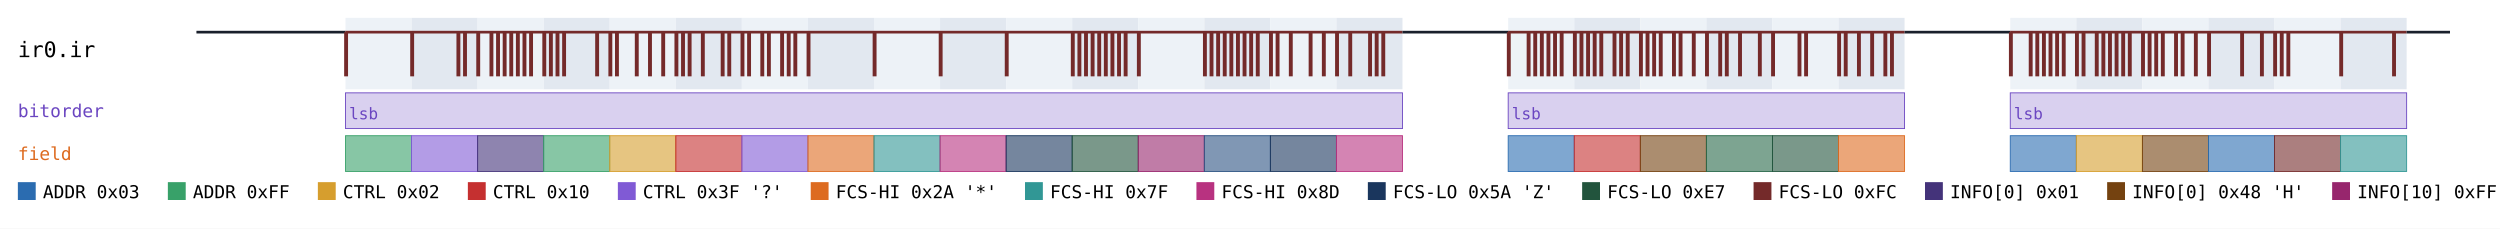
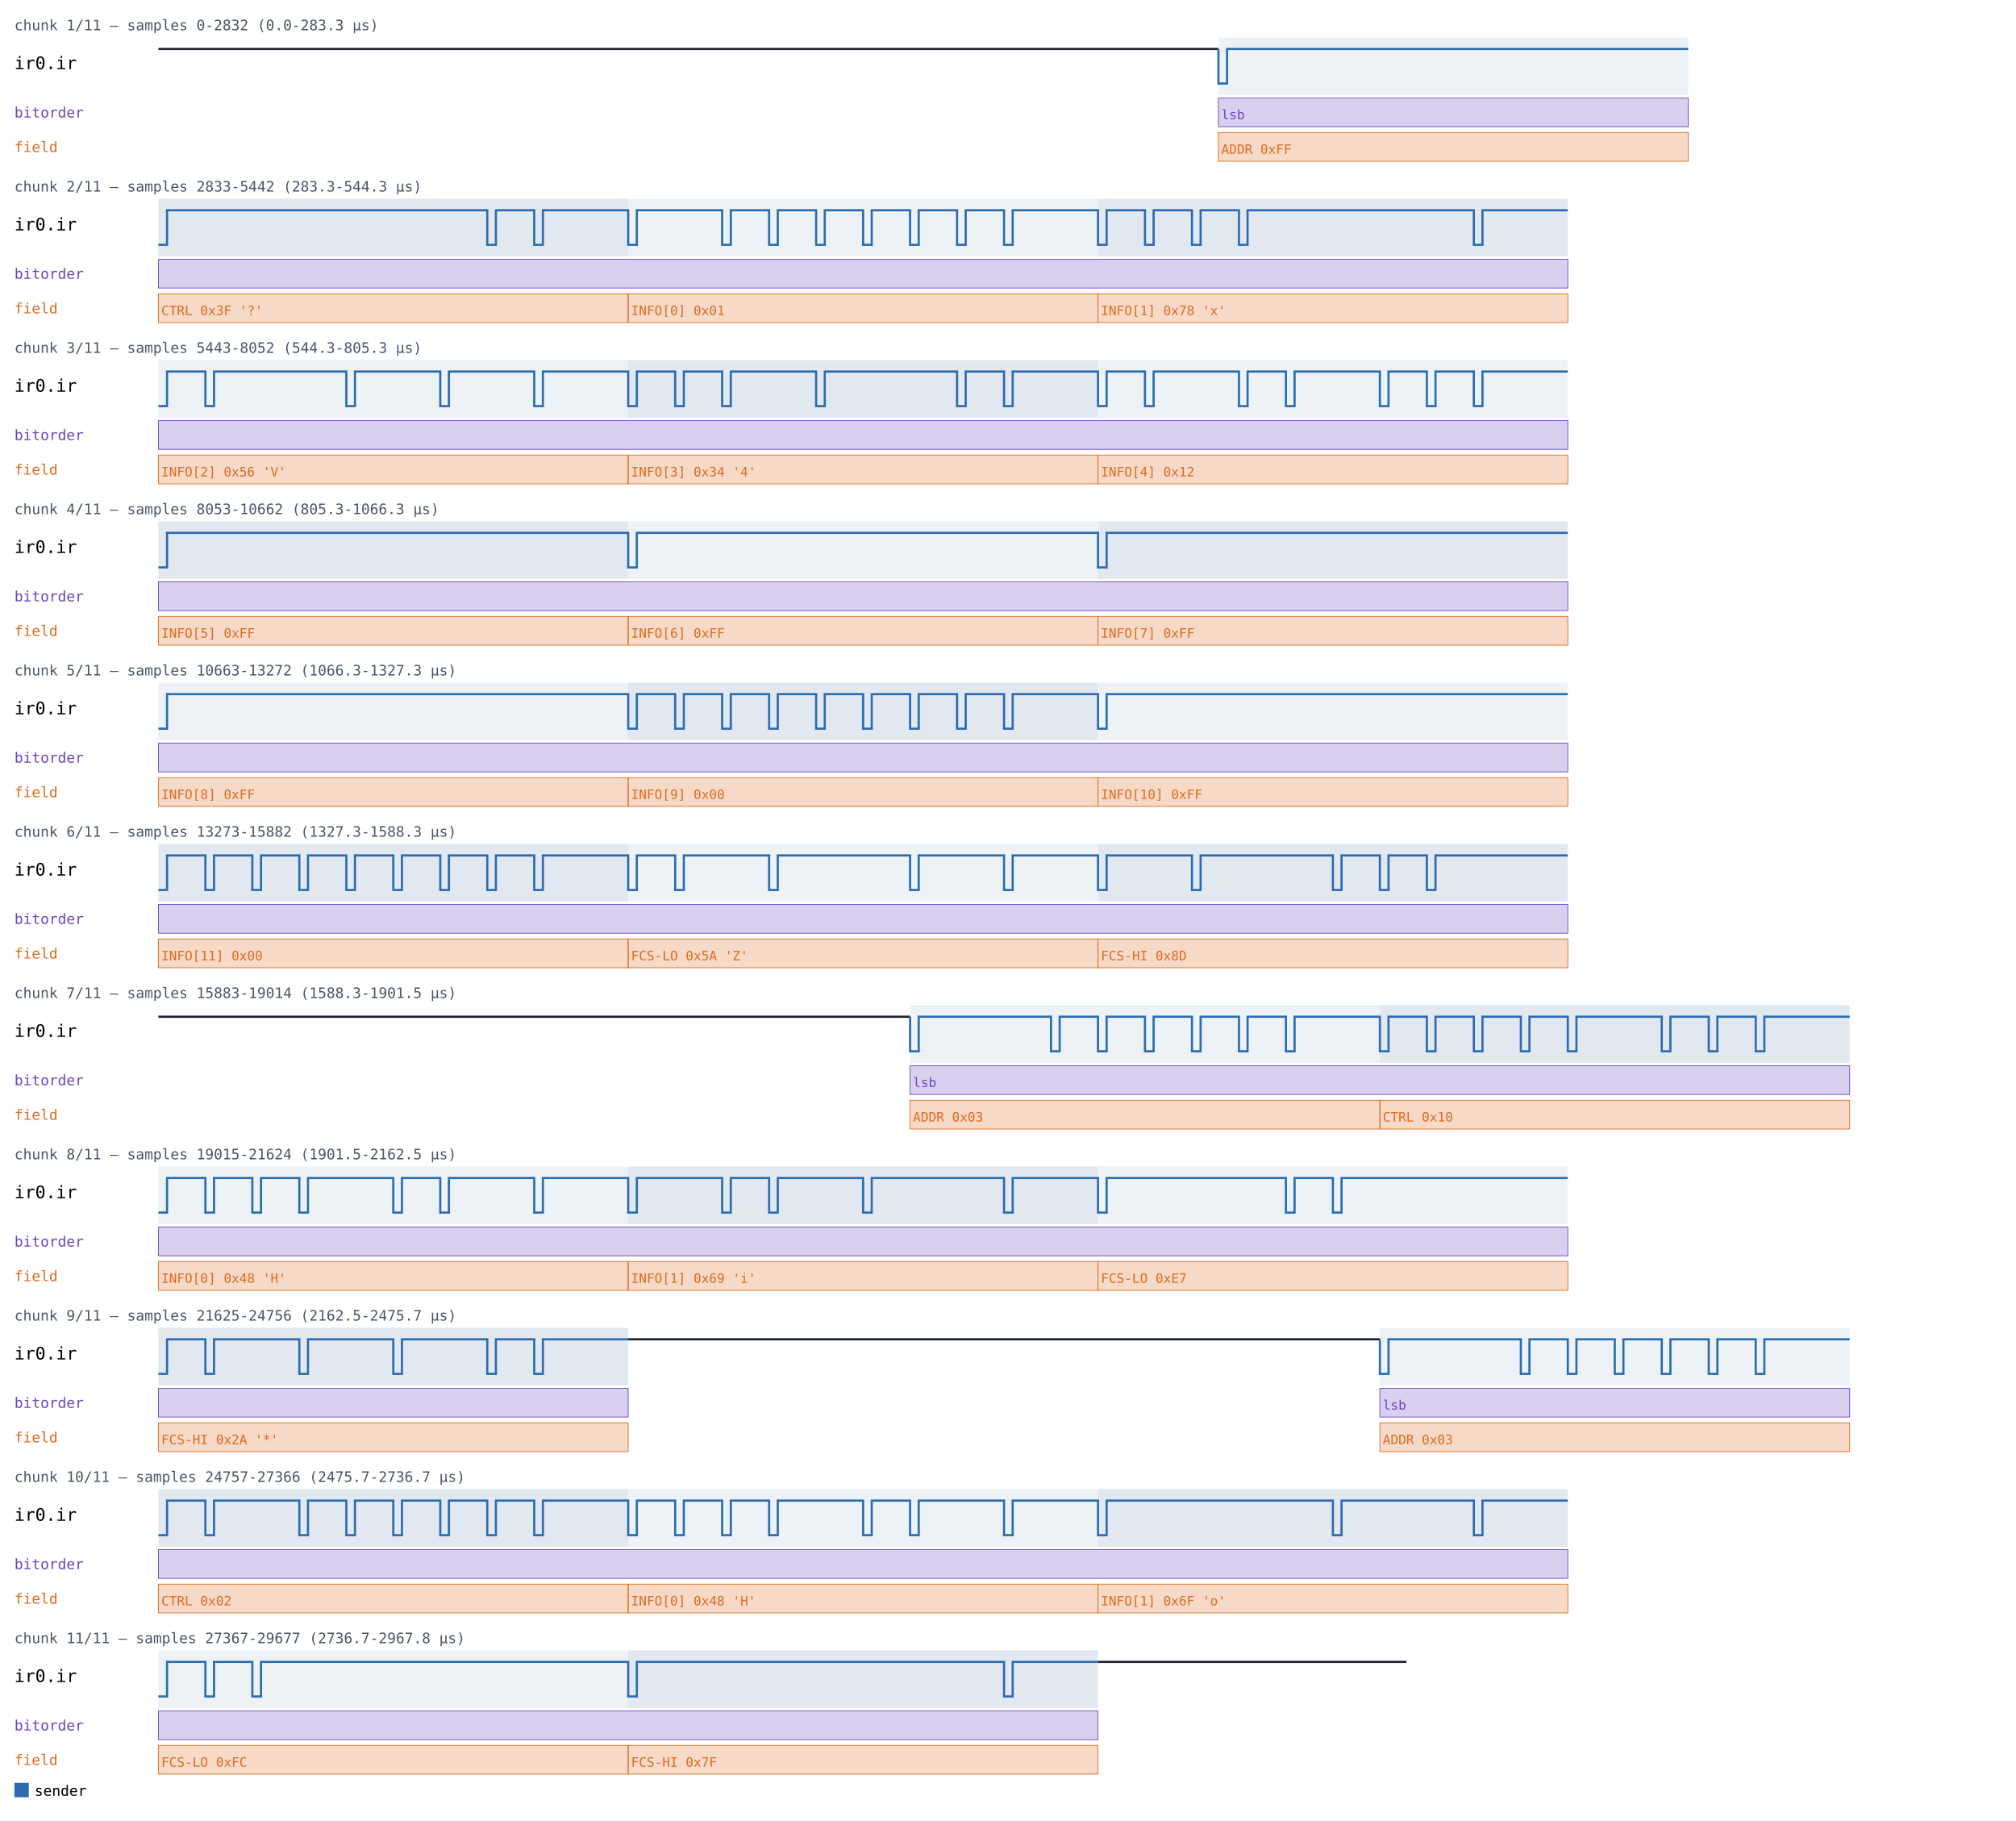
- <svg xmlns="http://www.w3.org/2000/svg" baseProfile="full" height="128" version="1.1" width="1400">
+ <svg xmlns="http://www.w3.org/2000/svg" baseProfile="full" height="1264" version="1.1" width="1400">
  <defs />
-   <rect fill="white" height="128" width="1400" x="0" y="0" />
-   <rect fill="#edf2f7" height="40" width="36.995" x="193.473" y="10" />
-   <rect fill="#e2e8f0" height="40" width="36.995" x="230.468" y="10" />
-   <rect fill="#edf2f7" height="40" width="36.995" x="267.463" y="10" />
-   <rect fill="#e2e8f0" height="40" width="36.995" x="304.458" y="10" />
-   <rect fill="#edf2f7" height="40" width="36.995" x="341.453" y="10" />
-   <rect fill="#e2e8f0" height="40" width="36.995" x="378.448" y="10" />
-   <rect fill="#edf2f7" height="40" width="36.995" x="415.443" y="10" />
-   <rect fill="#e2e8f0" height="40" width="36.995" x="452.438" y="10" />
-   <rect fill="#edf2f7" height="40" width="36.995" x="489.433" y="10" />
-   <rect fill="#e2e8f0" height="40" width="36.995" x="526.429" y="10" />
-   <rect fill="#edf2f7" height="40" width="36.995" x="563.424" y="10" />
-   <rect fill="#e2e8f0" height="40" width="36.995" x="600.419" y="10" />
-   <rect fill="#edf2f7" height="40" width="36.995" x="637.414" y="10" />
-   <rect fill="#e2e8f0" height="40" width="36.995" x="674.409" y="10" />
-   <rect fill="#edf2f7" height="40" width="36.995" x="711.404" y="10" />
-   <rect fill="#e2e8f0" height="40" width="36.995" x="748.399" y="10" />
-   <rect fill="#edf2f7" height="40" width="36.995" x="844.586" y="10" />
-   <rect fill="#e2e8f0" height="40" width="36.995" x="881.581" y="10" />
-   <rect fill="#edf2f7" height="40" width="36.995" x="918.576" y="10" />
-   <rect fill="#e2e8f0" height="40" width="36.995" x="955.571" y="10" />
-   <rect fill="#edf2f7" height="40" width="36.995" x="992.567" y="10" />
-   <rect fill="#e2e8f0" height="40" width="36.995" x="1029.562" y="10" />
-   <rect fill="#edf2f7" height="40" width="36.995" x="1125.749" y="10" />
-   <rect fill="#e2e8f0" height="40" width="36.995" x="1162.744" y="10" />
-   <rect fill="#edf2f7" height="40" width="36.995" x="1199.739" y="10" />
-   <rect fill="#e2e8f0" height="40" width="36.995" x="1236.734" y="10" />
-   <rect fill="#edf2f7" height="40" width="36.995" x="1273.729" y="10" />
-   <rect fill="#e2e8f0" height="40" width="36.995" x="1310.724" y="10" />
-   <text font-family="monospace" font-size="12px" x="10" y="32.0">ir0.ir</text>
-   <polyline fill="none" points="110.0,18.0 110.0,18.0 134.281,18.0 134.281,18.0 193.473,18.0 193.473,18.0" stroke="#1a202c" stroke-width="1.5" />
-   <polyline fill="none" points="193.473,18.0 193.473,42.0 194.153,42.0 194.153,18.0 230.468,18.0 230.468,42.0 231.148,42.0 231.148,18.0 256.364,18.0 256.364,42.0 257.045,42.0 257.045,18.0 260.064,18.0 260.064,42.0 260.744,42.0 260.744,18.0 267.463,18.0 267.463,42.0 268.143,42.0 268.143,18.0 274.862,18.0 274.862,42.0 275.542,42.0 275.542,18.0 278.561,18.0 278.561,42.0 279.242,42.0 279.242,18.0 282.261,18.0 282.261,42.0 282.941,42.0 282.941,18.0 285.961,18.0 285.961,42.0 286.641,42.0 286.641,18.0 289.66,18.0 289.66,42.0 290.34,42.0 290.34,18.0 293.36,18.0 293.36,42.0 294.04,42.0 294.04,18.0 297.059,18.0 297.059,42.0 297.739,42.0 297.739,18.0 304.458,18.0 304.458,42.0 305.138,42.0 305.138,18.0 308.158,18.0 308.158,42.0 308.838,42.0 308.838,18.0 311.857,18.0 311.857,42.0 312.537,42.0 312.537,18.0 315.557,18.0 315.557,42.0 316.237,42.0 316.237,18.0 334.054,18.0 334.054,42.0 334.734,42.0 334.734,18.0 341.453,18.0 341.453,42.0 342.133,42.0 342.133,18.0 345.153,18.0 345.153,42.0 345.833,42.0 345.833,18.0 356.251,18.0 356.251,42.0 356.932,42.0 356.932,18.0 363.65,18.0 363.65,42.0 364.331,42.0 364.331,18.0 371.049,18.0 371.049,42.0 371.73,42.0 371.73,18.0 378.448,18.0 378.448,42.0 379.129,42.0 379.129,18.0 382.148,18.0 382.148,42.0 382.828,42.0 382.828,18.0 385.847,18.0 385.847,42.0 386.528,42.0 386.528,18.0 393.246,18.0 393.246,42.0 393.927,42.0 393.927,18.0 404.345,18.0 404.345,42.0 405.025,42.0 405.025,18.0 408.044,18.0 408.044,42.0 408.725,42.0 408.725,18.0 415.443,18.0 415.443,42.0 416.124,42.0 416.124,18.0 419.143,18.0 419.143,42.0 419.823,42.0 419.823,18.0 426.542,18.0 426.542,42.0 427.222,42.0 427.222,18.0 430.241,18.0 430.241,42.0 430.922,42.0 430.922,18.0 437.64,18.0 437.64,42.0 438.321,42.0 438.321,18.0 441.34,18.0 441.34,42.0 442.02,42.0 442.02,18.0 445.039,18.0 445.039,42.0 445.72,42.0 445.72,18.0 452.438,18.0 452.438,42.0 453.119,42.0 453.119,18.0 489.433,18.0 489.433,42.0 490.114,42.0 490.114,18.0 526.429,18.0 526.429,42.0 527.109,42.0 527.109,18.0 563.424,18.0 563.424,42.0 564.104,42.0 564.104,18.0 600.419,18.0 600.419,42.0 601.099,42.0 601.099,18.0 604.118,18.0 604.118,42.0 604.799,42.0 604.799,18.0 607.818,18.0 607.818,42.0 608.498,42.0 608.498,18.0 611.517,18.0 611.517,42.0 612.198,42.0 612.198,18.0 615.217,18.0 615.217,42.0 615.897,42.0 615.897,18.0 618.916,18.0 618.916,42.0 619.597,42.0 619.597,18.0 622.616,18.0 622.616,42.0 623.296,42.0 623.296,18.0 626.315,18.0 626.315,42.0 626.996,42.0 626.996,18.0 630.015,18.0 630.015,42.0 630.695,42.0 630.695,18.0 637.414,18.0 637.414,42.0 638.094,42.0 638.094,18.0 674.409,18.0 674.409,42.0 675.089,42.0 675.089,18.0 678.108,18.0 678.108,42.0 678.789,42.0 678.789,18.0 681.808,18.0 681.808,42.0 682.488,42.0 682.488,18.0 685.507,18.0 685.507,42.0 686.188,42.0 686.188,18.0 689.207,18.0 689.207,42.0 689.887,42.0 689.887,18.0 692.906,18.0 692.906,42.0 693.587,42.0 693.587,18.0 696.606,18.0 696.606,42.0 697.286,42.0 697.286,18.0 700.305,18.0 700.305,42.0 700.986,42.0 700.986,18.0 704.005,18.0 704.005,42.0 704.685,42.0 704.685,18.0 711.404,18.0 711.404,42.0 712.084,42.0 712.084,18.0 715.103,18.0 715.103,42.0 715.784,42.0 715.784,18.0 722.502,18.0 722.502,42.0 723.183,42.0 723.183,18.0 733.601,18.0 733.601,42.0 734.281,42.0 734.281,18.0 741.0,18.0 741.0,42.0 741.68,42.0 741.68,18.0 748.399,18.0 748.399,42.0 749.079,42.0 749.079,18.0 755.798,18.0 755.798,42.0 756.478,42.0 756.478,18.0 766.897,18.0 766.897,42.0 767.577,42.0 767.577,18.0 770.596,18.0 770.596,42.0 771.276,42.0 771.276,18.0 774.296,18.0 774.296,42.0 774.976,42.0 774.976,18.0 785.394,18.0 785.394,18.0" stroke="#742a2a" stroke-width="1.5" />
-   <polyline fill="none" points="785.394,18.0 785.394,18.0 844.586,18.0 844.586,18.0" stroke="#1a202c" stroke-width="1.5" />
-   <polyline fill="none" points="844.586,18.0 844.586,42.0 845.267,42.0 845.267,18.0 855.685,18.0 855.685,42.0 856.365,42.0 856.365,18.0 859.384,18.0 859.384,42.0 860.065,42.0 860.065,18.0 863.084,18.0 863.084,42.0 863.764,42.0 863.764,18.0 866.783,18.0 866.783,42.0 867.464,42.0 867.464,18.0 870.483,18.0 870.483,42.0 871.163,42.0 871.163,18.0 874.182,18.0 874.182,42.0 874.863,42.0 874.863,18.0 881.581,18.0 881.581,42.0 882.262,42.0 882.262,18.0 885.281,18.0 885.281,42.0 885.961,42.0 885.961,18.0 888.98,18.0 888.98,42.0 889.661,42.0 889.661,18.0 892.68,18.0 892.68,42.0 893.36,42.0 893.36,18.0 896.379,18.0 896.379,42.0 897.06,42.0 897.06,18.0 903.778,18.0 903.778,42.0 904.459,42.0 904.459,18.0 907.478,18.0 907.478,42.0 908.158,42.0 908.158,18.0 911.177,18.0 911.177,42.0 911.858,42.0 911.858,18.0 918.576,18.0 918.576,42.0 919.257,42.0 919.257,18.0 922.276,18.0 922.276,42.0 922.956,42.0 922.956,18.0 925.975,18.0 925.975,42.0 926.656,42.0 926.656,18.0 929.675,18.0 929.675,42.0 930.355,42.0 930.355,18.0 937.074,18.0 937.074,42.0 937.754,42.0 937.754,18.0 940.773,18.0 940.773,42.0 941.454,42.0 941.454,18.0 948.172,18.0 948.172,42.0 948.853,42.0 948.853,18.0 955.571,18.0 955.571,42.0 956.252,42.0 956.252,18.0 962.97,18.0 962.97,42.0 963.651,42.0 963.651,18.0 966.67,18.0 966.67,42.0 967.35,42.0 967.35,18.0 974.069,18.0 974.069,42.0 974.749,42.0 974.749,18.0 985.168,18.0 985.168,42.0 985.848,42.0 985.848,18.0 992.567,18.0 992.567,42.0 993.247,42.0 993.247,18.0 1007.365,18.0 1007.365,42.0 1008.045,42.0 1008.045,18.0 1011.064,18.0 1011.064,42.0 1011.744,42.0 1011.744,18.0 1029.562,18.0 1029.562,42.0 1030.242,42.0 1030.242,18.0 1033.261,18.0 1033.261,42.0 1033.942,42.0 1033.942,18.0 1040.66,18.0 1040.66,42.0 1041.341,42.0 1041.341,18.0 1048.059,18.0 1048.059,42.0 1048.74,42.0 1048.74,18.0 1055.458,18.0 1055.458,42.0 1056.139,42.0 1056.139,18.0 1059.158,18.0 1059.158,42.0 1059.838,42.0 1059.838,18.0 1066.557,18.0 1066.557,18.0" stroke="#742a2a" stroke-width="1.5" />
-   <polyline fill="none" points="1066.557,18.0 1066.557,18.0 1125.749,18.0 1125.749,18.0" stroke="#1a202c" stroke-width="1.5" />
-   <polyline fill="none" points="1125.749,18.0 1125.749,42.0 1126.429,42.0 1126.429,18.0 1136.847,18.0 1136.847,42.0 1137.528,42.0 1137.528,18.0 1140.547,18.0 1140.547,42.0 1141.227,42.0 1141.227,18.0 1144.246,18.0 1144.246,42.0 1144.927,42.0 1144.927,18.0 1147.946,18.0 1147.946,42.0 1148.626,42.0 1148.626,18.0 1151.645,18.0 1151.645,42.0 1152.326,42.0 1152.326,18.0 1155.345,18.0 1155.345,42.0 1156.025,42.0 1156.025,18.0 1162.744,18.0 1162.744,42.0 1163.424,42.0 1163.424,18.0 1166.443,18.0 1166.443,42.0 1167.124,42.0 1167.124,18.0 1173.842,18.0 1173.842,42.0 1174.523,42.0 1174.523,18.0 1177.542,18.0 1177.542,42.0 1178.222,42.0 1178.222,18.0 1181.241,18.0 1181.241,42.0 1181.922,42.0 1181.922,18.0 1184.941,18.0 1184.941,42.0 1185.621,42.0 1185.621,18.0 1188.64,18.0 1188.64,42.0 1189.321,42.0 1189.321,18.0 1192.34,18.0 1192.34,42.0 1193.02,42.0 1193.02,18.0 1199.739,18.0 1199.739,42.0 1200.419,42.0 1200.419,18.0 1203.439,18.0 1203.439,42.0 1204.119,42.0 1204.119,18.0 1207.138,18.0 1207.138,42.0 1207.818,42.0 1207.818,18.0 1210.838,18.0 1210.838,42.0 1211.518,42.0 1211.518,18.0 1218.237,18.0 1218.237,42.0 1218.917,42.0 1218.917,18.0 1221.936,18.0 1221.936,42.0 1222.616,42.0 1222.616,18.0 1229.335,18.0 1229.335,42.0 1230.015,42.0 1230.015,18.0 1236.734,18.0 1236.734,42.0 1237.414,42.0 1237.414,18.0 1255.232,18.0 1255.232,42.0 1255.912,42.0 1255.912,18.0 1266.33,18.0 1266.33,42.0 1267.011,42.0 1267.011,18.0 1273.729,18.0 1273.729,42.0 1274.41,42.0 1274.41,18.0 1277.429,18.0 1277.429,42.0 1278.109,42.0 1278.109,18.0 1281.128,18.0 1281.128,42.0 1281.809,42.0 1281.809,18.0 1310.724,18.0 1310.724,42.0 1311.405,42.0 1311.405,18.0 1340.32,18.0 1340.32,42.0 1341.001,42.0 1341.001,18.0 1347.719,18.0 1347.719,18.0" stroke="#742a2a" stroke-width="1.5" />
-   <polyline fill="none" points="1347.719,18.0 1347.719,18.0 1372.0,18.0" stroke="#1a202c" stroke-width="1.5" />
-   <text fill="#6b46c1" font-family="monospace" font-size="10px" x="10" y="65.6">bitorder</text>
-   <rect fill="#6b46c1" fill-opacity="0.25" height="20" stroke="#6b46c1" stroke-width="0.5" width="591.921" x="193.473" y="52" />
-   <text fill="#6b46c1" font-family="monospace" font-size="9px" x="195.473" y="66.8">lsb</text>
-   <rect fill="#6b46c1" fill-opacity="0.25" height="20" stroke="#6b46c1" stroke-width="0.5" width="221.97" x="844.586" y="52" />
-   <text fill="#6b46c1" font-family="monospace" font-size="9px" x="846.586" y="66.8">lsb</text>
-   <rect fill="#6b46c1" fill-opacity="0.25" height="20" stroke="#6b46c1" stroke-width="0.5" width="221.97" x="1125.749" y="52" />
-   <text fill="#6b46c1" font-family="monospace" font-size="9px" x="1127.749" y="66.8">lsb</text>
-   <text fill="#dd6b20" font-family="monospace" font-size="10px" x="10" y="89.6">field</text>
-   <rect fill="#38a169" fill-opacity="0.6" height="20" stroke="#38a169" stroke-width="0.5" width="36.995" x="193.473" y="76" />
-   <rect fill="#805ad5" fill-opacity="0.6" height="20" stroke="#805ad5" stroke-width="0.5" width="36.995" x="230.468" y="76" />
-   <rect fill="#44337a" fill-opacity="0.6" height="20" stroke="#44337a" stroke-width="0.5" width="36.995" x="267.463" y="76" />
-   <rect fill="#38a169" fill-opacity="0.6" height="20" stroke="#38a169" stroke-width="0.5" width="36.995" x="304.458" y="76" />
-   <rect fill="#d69e2e" fill-opacity="0.6" height="20" stroke="#d69e2e" stroke-width="0.5" width="36.995" x="341.453" y="76" />
-   <rect fill="#c53030" fill-opacity="0.6" height="20" stroke="#c53030" stroke-width="0.5" width="36.995" x="378.448" y="76" />
-   <rect fill="#805ad5" fill-opacity="0.6" height="20" stroke="#805ad5" stroke-width="0.5" width="36.995" x="415.443" y="76" />
-   <rect fill="#dd6b20" fill-opacity="0.6" height="20" stroke="#dd6b20" stroke-width="0.5" width="36.995" x="452.438" y="76" />
-   <rect fill="#319795" fill-opacity="0.6" height="20" stroke="#319795" stroke-width="0.5" width="36.995" x="489.433" y="76" />
-   <rect fill="#b83280" fill-opacity="0.6" height="20" stroke="#b83280" stroke-width="0.5" width="36.995" x="526.429" y="76" />
-   <rect fill="#1a365d" fill-opacity="0.6" height="20" stroke="#1a365d" stroke-width="0.5" width="36.995" x="563.424" y="76" />
-   <rect fill="#22543d" fill-opacity="0.6" height="20" stroke="#22543d" stroke-width="0.5" width="36.995" x="600.419" y="76" />
-   <rect fill="#97266d" fill-opacity="0.6" height="20" stroke="#97266d" stroke-width="0.5" width="36.995" x="637.414" y="76" />
-   <rect fill="#2c5282" fill-opacity="0.6" height="20" stroke="#2c5282" stroke-width="0.5" width="36.995" x="674.409" y="76" />
-   <rect fill="#1a365d" fill-opacity="0.6" height="20" stroke="#1a365d" stroke-width="0.5" width="36.995" x="711.404" y="76" />
-   <rect fill="#b83280" fill-opacity="0.6" height="20" stroke="#b83280" stroke-width="0.5" width="36.995" x="748.399" y="76" />
-   <rect fill="#2b6cb0" fill-opacity="0.6" height="20" stroke="#2b6cb0" stroke-width="0.5" width="36.995" x="844.586" y="76" />
-   <rect fill="#c53030" fill-opacity="0.6" height="20" stroke="#c53030" stroke-width="0.5" width="36.995" x="881.581" y="76" />
-   <rect fill="#744210" fill-opacity="0.6" height="20" stroke="#744210" stroke-width="0.5" width="36.995" x="918.576" y="76" />
-   <rect fill="#276749" fill-opacity="0.6" height="20" stroke="#276749" stroke-width="0.5" width="36.995" x="955.571" y="76" />
-   <rect fill="#22543d" fill-opacity="0.6" height="20" stroke="#22543d" stroke-width="0.5" width="36.995" x="992.567" y="76" />
-   <rect fill="#dd6b20" fill-opacity="0.6" height="20" stroke="#dd6b20" stroke-width="0.5" width="36.995" x="1029.562" y="76" />
-   <rect fill="#2b6cb0" fill-opacity="0.6" height="20" stroke="#2b6cb0" stroke-width="0.5" width="36.995" x="1125.749" y="76" />
-   <rect fill="#d69e2e" fill-opacity="0.6" height="20" stroke="#d69e2e" stroke-width="0.5" width="36.995" x="1162.744" y="76" />
-   <rect fill="#744210" fill-opacity="0.6" height="20" stroke="#744210" stroke-width="0.5" width="36.995" x="1199.739" y="76" />
-   <rect fill="#2b6cb0" fill-opacity="0.6" height="20" stroke="#2b6cb0" stroke-width="0.5" width="36.995" x="1236.734" y="76" />
-   <rect fill="#742a2a" fill-opacity="0.6" height="20" stroke="#742a2a" stroke-width="0.5" width="36.995" x="1273.729" y="76" />
-   <rect fill="#319795" fill-opacity="0.6" height="20" stroke="#319795" stroke-width="0.5" width="36.995" x="1310.724" y="76" />
-   <rect fill="#2b6cb0" height="10" width="10" x="10" y="102" />
-   <text font-family="monospace" font-size="10px" x="24" y="111">ADDR 0x03</text>
-   <rect fill="#38a169" height="10" width="10" x="94" y="102" />
-   <text font-family="monospace" font-size="10px" x="108" y="111">ADDR 0xFF</text>
-   <rect fill="#d69e2e" height="10" width="10" x="178" y="102" />
-   <text font-family="monospace" font-size="10px" x="192" y="111">CTRL 0x02</text>
-   <rect fill="#c53030" height="10" width="10" x="262" y="102" />
-   <text font-family="monospace" font-size="10px" x="276" y="111">CTRL 0x10</text>
-   <rect fill="#805ad5" height="10" width="10" x="346" y="102" />
-   <text font-family="monospace" font-size="10px" x="360" y="111">CTRL 0x3F '?'</text>
-   <rect fill="#dd6b20" height="10" width="10" x="454" y="102" />
-   <text font-family="monospace" font-size="10px" x="468" y="111">FCS-HI 0x2A '*'</text>
-   <rect fill="#319795" height="10" width="10" x="574" y="102" />
-   <text font-family="monospace" font-size="10px" x="588" y="111">FCS-HI 0x7F</text>
-   <rect fill="#b83280" height="10" width="10" x="670" y="102" />
-   <text font-family="monospace" font-size="10px" x="684" y="111">FCS-HI 0x8D</text>
-   <rect fill="#1a365d" height="10" width="10" x="766" y="102" />
-   <text font-family="monospace" font-size="10px" x="780" y="111">FCS-LO 0x5A 'Z'</text>
-   <rect fill="#22543d" height="10" width="10" x="886" y="102" />
-   <text font-family="monospace" font-size="10px" x="900" y="111">FCS-LO 0xE7</text>
-   <rect fill="#742a2a" height="10" width="10" x="982" y="102" />
-   <text font-family="monospace" font-size="10px" x="996" y="111">FCS-LO 0xFC</text>
-   <rect fill="#44337a" height="10" width="10" x="1078" y="102" />
-   <text font-family="monospace" font-size="10px" x="1092" y="111">INFO[0] 0x01</text>
-   <rect fill="#744210" height="10" width="10" x="1180" y="102" />
-   <text font-family="monospace" font-size="10px" x="1194" y="111">INFO[0] 0x48 'H'</text>
-   <rect fill="#97266d" height="10" width="10" x="1306" y="102" />
-   <text font-family="monospace" font-size="10px" x="1320" y="111">INFO[10] 0xFF</text>
-   <rect fill="#2c5282" height="10" width="10" x="1414" y="102" />
-   <text font-family="monospace" font-size="10px" x="1428" y="111">INFO[11] 0x00</text>
-   <rect fill="#276749" height="10" width="10" x="1522" y="102" />
-   <text font-family="monospace" font-size="10px" x="1536" y="111">INFO[1] 0x69 'i'</text>
-   <rect fill="#2b6cb0" height="10" width="10" x="1648" y="102" />
-   <text font-family="monospace" font-size="10px" x="1662" y="111">INFO[1] 0x6F 'o'</text>
-   <rect fill="#38a169" height="10" width="10" x="1774" y="102" />
-   <text font-family="monospace" font-size="10px" x="1788" y="111">INFO[1] 0x78 'x'</text>
-   <rect fill="#d69e2e" height="10" width="10" x="1900" y="102" />
-   <text font-family="monospace" font-size="10px" x="1914" y="111">INFO[2] 0x56 'V'</text>
-   <rect fill="#c53030" height="10" width="10" x="2026" y="102" />
-   <text font-family="monospace" font-size="10px" x="2040" y="111">INFO[3] 0x34 '4'</text>
-   <rect fill="#805ad5" height="10" width="10" x="2152" y="102" />
-   <text font-family="monospace" font-size="10px" x="2166" y="111">INFO[4] 0x12</text>
-   <rect fill="#dd6b20" height="10" width="10" x="2254" y="102" />
-   <text font-family="monospace" font-size="10px" x="2268" y="111">INFO[5] 0xFF</text>
-   <rect fill="#319795" height="10" width="10" x="2356" y="102" />
-   <text font-family="monospace" font-size="10px" x="2370" y="111">INFO[6] 0xFF</text>
-   <rect fill="#b83280" height="10" width="10" x="2458" y="102" />
-   <text font-family="monospace" font-size="10px" x="2472" y="111">INFO[7] 0xFF</text>
-   <rect fill="#1a365d" height="10" width="10" x="2560" y="102" />
-   <text font-family="monospace" font-size="10px" x="2574" y="111">INFO[8] 0xFF</text>
-   <rect fill="#22543d" height="10" width="10" x="2662" y="102" />
-   <text font-family="monospace" font-size="10px" x="2676" y="111">INFO[9] 0x00</text>
-   <rect fill="#742a2a" height="10" width="10" x="2764" y="102" />
-   <text font-family="monospace" font-size="10px" x="2778" y="111">sender</text>
+   <rect fill="white" height="1264" width="1400" x="0" y="0" />
+   <text fill="#4a5568" font-family="monospace" font-size="10px" x="10" y="21">chunk 1/11 — samples 0-2832  (0.0-283.3 µs)</text>
+   <rect fill="#edf2f7" height="40" width="326.25" x="846.125" y="26" />
+   <text font-family="monospace" font-size="12px" x="10" y="48.0">ir0.ir</text>
+   <polyline fill="none" points="110.0,34.0 110.0,34.0 324.125,34.0 324.125,34.0 846.125,34.0 846.125,34.0" stroke="#1a202c" stroke-width="1.5" />
+   <polyline fill="none" points="846.125,34.0 846.125,58.0 852.125,58.0 852.125,34.0 1172.375,34.0" stroke="#2b6cb0" stroke-width="1.5" />
+   <text fill="#6b46c1" font-family="monospace" font-size="10px" x="10" y="81.6">bitorder</text>
+   <rect fill="#6b46c1" fill-opacity="0.25" height="20" stroke="#6b46c1" stroke-width="0.5" width="326.25" x="846.125" y="68" />
+   <text fill="#6b46c1" font-family="monospace" font-size="9px" x="848.125" y="82.8">lsb</text>
+   <text fill="#dd6b20" font-family="monospace" font-size="10px" x="10" y="105.6">field</text>
+   <rect fill="#dd6b20" fill-opacity="0.25" height="20" stroke="#dd6b20" stroke-width="0.5" width="326.25" x="846.125" y="92" />
+   <text fill="#dd6b20" font-family="monospace" font-size="9px" x="848.125" y="106.8">ADDR 0xFF</text>
+   <text fill="#4a5568" font-family="monospace" font-size="10px" x="10" y="133">chunk 2/11 — samples 2833-5442  (283.3-544.3 µs)</text>
+   <rect fill="#e2e8f0" height="40" width="326.25" x="110.0" y="138" />
+   <rect fill="#edf2f7" height="40" width="326.25" x="436.25" y="138" />
+   <rect fill="#e2e8f0" height="40" width="326.25" x="762.5" y="138" />
+   <text font-family="monospace" font-size="12px" x="10" y="160.0">ir0.ir</text>
+   <polyline fill="none" points="110.0,170.0 110.0,170.0 116.0,170.0 116.0,146.0 338.375,146.0 338.375,170.0 344.375,170.0 344.375,146.0 371.0,146.0 371.0,170.0 377.0,170.0 377.0,146.0 436.25,146.0 436.25,170.0 442.25,170.0 442.25,146.0 501.5,146.0 501.5,170.0 507.5,170.0 507.5,146.0 534.125,146.0 534.125,170.0 540.125,170.0 540.125,146.0 566.75,146.0 566.75,170.0 572.75,170.0 572.75,146.0 599.375,146.0 599.375,170.0 605.375,170.0 605.375,146.0 632.0,146.0 632.0,170.0 638.0,170.0 638.0,146.0 664.625,146.0 664.625,170.0 670.625,170.0 670.625,146.0 697.25,146.0 697.25,170.0 703.25,170.0 703.25,146.0 762.5,146.0 762.5,170.0 768.5,170.0 768.5,146.0 795.125,146.0 795.125,170.0 801.125,170.0 801.125,146.0 827.75,146.0 827.75,170.0 833.75,170.0 833.75,146.0 860.375,146.0 860.375,170.0 866.375,170.0 866.375,146.0 1023.5,146.0 1023.5,170.0 1029.5,170.0 1029.5,146.0 1088.75,146.0" stroke="#2b6cb0" stroke-width="1.5" />
+   <text fill="#6b46c1" font-family="monospace" font-size="10px" x="10" y="193.6">bitorder</text>
+   <rect fill="#6b46c1" fill-opacity="0.25" height="20" stroke="#6b46c1" stroke-width="0.5" width="978.75" x="110.0" y="180" />
+   <text fill="#dd6b20" font-family="monospace" font-size="10px" x="10" y="217.6">field</text>
+   <rect fill="#dd6b20" fill-opacity="0.25" height="20" stroke="#dd6b20" stroke-width="0.5" width="326.25" x="110.0" y="204" />
+   <text fill="#dd6b20" font-family="monospace" font-size="9px" x="112.0" y="218.8">CTRL 0x3F '?'</text>
+   <rect fill="#dd6b20" fill-opacity="0.25" height="20" stroke="#dd6b20" stroke-width="0.5" width="326.25" x="436.25" y="204" />
+   <text fill="#dd6b20" font-family="monospace" font-size="9px" x="438.25" y="218.8">INFO[0] 0x01</text>
+   <rect fill="#dd6b20" fill-opacity="0.25" height="20" stroke="#dd6b20" stroke-width="0.5" width="326.25" x="762.5" y="204" />
+   <text fill="#dd6b20" font-family="monospace" font-size="9px" x="764.5" y="218.8">INFO[1] 0x78 'x'</text>
+   <text fill="#4a5568" font-family="monospace" font-size="10px" x="10" y="245">chunk 3/11 — samples 5443-8052  (544.3-805.3 µs)</text>
+   <rect fill="#edf2f7" height="40" width="326.25" x="110.0" y="250" />
+   <rect fill="#e2e8f0" height="40" width="326.25" x="436.25" y="250" />
+   <rect fill="#edf2f7" height="40" width="326.25" x="762.5" y="250" />
+   <text font-family="monospace" font-size="12px" x="10" y="272.0">ir0.ir</text>
+   <polyline fill="none" points="110.0,282.0 110.0,282.0 116.0,282.0 116.0,258.0 142.625,258.0 142.625,282.0 148.625,282.0 148.625,258.0 240.5,258.0 240.5,282.0 246.5,282.0 246.5,258.0 305.75,258.0 305.75,282.0 311.75,282.0 311.75,258.0 371.0,258.0 371.0,282.0 377.0,282.0 377.0,258.0 436.25,258.0 436.25,282.0 442.25,282.0 442.25,258.0 468.875,258.0 468.875,282.0 474.875,282.0 474.875,258.0 501.5,258.0 501.5,282.0 507.5,282.0 507.5,258.0 566.75,258.0 566.75,282.0 572.75,282.0 572.75,258.0 664.625,258.0 664.625,282.0 670.625,282.0 670.625,258.0 697.25,258.0 697.25,282.0 703.25,282.0 703.25,258.0 762.5,258.0 762.5,282.0 768.5,282.0 768.5,258.0 795.125,258.0 795.125,282.0 801.125,282.0 801.125,258.0 860.375,258.0 860.375,282.0 866.375,282.0 866.375,258.0 893.0,258.0 893.0,282.0 899.0,282.0 899.0,258.0 958.25,258.0 958.25,282.0 964.25,282.0 964.25,258.0 990.875,258.0 990.875,282.0 996.875,282.0 996.875,258.0 1023.5,258.0 1023.5,282.0 1029.5,282.0 1029.5,258.0 1088.75,258.0" stroke="#2b6cb0" stroke-width="1.5" />
+   <text fill="#6b46c1" font-family="monospace" font-size="10px" x="10" y="305.6">bitorder</text>
+   <rect fill="#6b46c1" fill-opacity="0.25" height="20" stroke="#6b46c1" stroke-width="0.5" width="978.75" x="110.0" y="292" />
+   <text fill="#dd6b20" font-family="monospace" font-size="10px" x="10" y="329.6">field</text>
+   <rect fill="#dd6b20" fill-opacity="0.25" height="20" stroke="#dd6b20" stroke-width="0.5" width="326.25" x="110.0" y="316" />
+   <text fill="#dd6b20" font-family="monospace" font-size="9px" x="112.0" y="330.8">INFO[2] 0x56 'V'</text>
+   <rect fill="#dd6b20" fill-opacity="0.25" height="20" stroke="#dd6b20" stroke-width="0.5" width="326.25" x="436.25" y="316" />
+   <text fill="#dd6b20" font-family="monospace" font-size="9px" x="438.25" y="330.8">INFO[3] 0x34 '4'</text>
+   <rect fill="#dd6b20" fill-opacity="0.25" height="20" stroke="#dd6b20" stroke-width="0.5" width="326.25" x="762.5" y="316" />
+   <text fill="#dd6b20" font-family="monospace" font-size="9px" x="764.5" y="330.8">INFO[4] 0x12</text>
+   <text fill="#4a5568" font-family="monospace" font-size="10px" x="10" y="357">chunk 4/11 — samples 8053-10662  (805.3-1066.3 µs)</text>
+   <rect fill="#e2e8f0" height="40" width="326.25" x="110.0" y="362" />
+   <rect fill="#edf2f7" height="40" width="326.25" x="436.25" y="362" />
+   <rect fill="#e2e8f0" height="40" width="326.25" x="762.5" y="362" />
+   <text font-family="monospace" font-size="12px" x="10" y="384.0">ir0.ir</text>
+   <polyline fill="none" points="110.0,394.0 110.0,394.0 116.0,394.0 116.0,370.0 436.25,370.0 436.25,394.0 442.25,394.0 442.25,370.0 762.5,370.0 762.5,394.0 768.5,394.0 768.5,370.0 1088.75,370.0" stroke="#2b6cb0" stroke-width="1.5" />
+   <text fill="#6b46c1" font-family="monospace" font-size="10px" x="10" y="417.6">bitorder</text>
+   <rect fill="#6b46c1" fill-opacity="0.25" height="20" stroke="#6b46c1" stroke-width="0.5" width="978.75" x="110.0" y="404" />
+   <text fill="#dd6b20" font-family="monospace" font-size="10px" x="10" y="441.6">field</text>
+   <rect fill="#dd6b20" fill-opacity="0.25" height="20" stroke="#dd6b20" stroke-width="0.5" width="326.25" x="110.0" y="428" />
+   <text fill="#dd6b20" font-family="monospace" font-size="9px" x="112.0" y="442.8">INFO[5] 0xFF</text>
+   <rect fill="#dd6b20" fill-opacity="0.25" height="20" stroke="#dd6b20" stroke-width="0.5" width="326.25" x="436.25" y="428" />
+   <text fill="#dd6b20" font-family="monospace" font-size="9px" x="438.25" y="442.8">INFO[6] 0xFF</text>
+   <rect fill="#dd6b20" fill-opacity="0.25" height="20" stroke="#dd6b20" stroke-width="0.5" width="326.25" x="762.5" y="428" />
+   <text fill="#dd6b20" font-family="monospace" font-size="9px" x="764.5" y="442.8">INFO[7] 0xFF</text>
+   <text fill="#4a5568" font-family="monospace" font-size="10px" x="10" y="469">chunk 5/11 — samples 10663-13272  (1066.3-1327.3 µs)</text>
+   <rect fill="#edf2f7" height="40" width="326.25" x="110.0" y="474" />
+   <rect fill="#e2e8f0" height="40" width="326.25" x="436.25" y="474" />
+   <rect fill="#edf2f7" height="40" width="326.25" x="762.5" y="474" />
+   <text font-family="monospace" font-size="12px" x="10" y="496.0">ir0.ir</text>
+   <polyline fill="none" points="110.0,506.0 110.0,506.0 116.0,506.0 116.0,482.0 436.25,482.0 436.25,506.0 442.25,506.0 442.25,482.0 468.875,482.0 468.875,506.0 474.875,506.0 474.875,482.0 501.5,482.0 501.5,506.0 507.5,506.0 507.5,482.0 534.125,482.0 534.125,506.0 540.125,506.0 540.125,482.0 566.75,482.0 566.75,506.0 572.75,506.0 572.75,482.0 599.375,482.0 599.375,506.0 605.375,506.0 605.375,482.0 632.0,482.0 632.0,506.0 638.0,506.0 638.0,482.0 664.625,482.0 664.625,506.0 670.625,506.0 670.625,482.0 697.25,482.0 697.25,506.0 703.25,506.0 703.25,482.0 762.5,482.0 762.5,506.0 768.5,506.0 768.5,482.0 1088.75,482.0" stroke="#2b6cb0" stroke-width="1.5" />
+   <text fill="#6b46c1" font-family="monospace" font-size="10px" x="10" y="529.6">bitorder</text>
+   <rect fill="#6b46c1" fill-opacity="0.25" height="20" stroke="#6b46c1" stroke-width="0.5" width="978.75" x="110.0" y="516" />
+   <text fill="#dd6b20" font-family="monospace" font-size="10px" x="10" y="553.6">field</text>
+   <rect fill="#dd6b20" fill-opacity="0.25" height="20" stroke="#dd6b20" stroke-width="0.5" width="326.25" x="110.0" y="540" />
+   <text fill="#dd6b20" font-family="monospace" font-size="9px" x="112.0" y="554.8">INFO[8] 0xFF</text>
+   <rect fill="#dd6b20" fill-opacity="0.25" height="20" stroke="#dd6b20" stroke-width="0.5" width="326.25" x="436.25" y="540" />
+   <text fill="#dd6b20" font-family="monospace" font-size="9px" x="438.25" y="554.8">INFO[9] 0x00</text>
+   <rect fill="#dd6b20" fill-opacity="0.25" height="20" stroke="#dd6b20" stroke-width="0.5" width="326.25" x="762.5" y="540" />
+   <text fill="#dd6b20" font-family="monospace" font-size="9px" x="764.5" y="554.8">INFO[10] 0xFF</text>
+   <text fill="#4a5568" font-family="monospace" font-size="10px" x="10" y="581">chunk 6/11 — samples 13273-15882  (1327.3-1588.3 µs)</text>
+   <rect fill="#e2e8f0" height="40" width="326.25" x="110.0" y="586" />
+   <rect fill="#edf2f7" height="40" width="326.25" x="436.25" y="586" />
+   <rect fill="#e2e8f0" height="40" width="326.25" x="762.5" y="586" />
+   <text font-family="monospace" font-size="12px" x="10" y="608.0">ir0.ir</text>
+   <polyline fill="none" points="110.0,618.0 110.0,618.0 116.0,618.0 116.0,594.0 142.625,594.0 142.625,618.0 148.625,618.0 148.625,594.0 175.25,594.0 175.25,618.0 181.25,618.0 181.25,594.0 207.875,594.0 207.875,618.0 213.875,618.0 213.875,594.0 240.5,594.0 240.5,618.0 246.5,618.0 246.5,594.0 273.125,594.0 273.125,618.0 279.125,618.0 279.125,594.0 305.75,594.0 305.75,618.0 311.75,618.0 311.75,594.0 338.375,594.0 338.375,618.0 344.375,618.0 344.375,594.0 371.0,594.0 371.0,618.0 377.0,618.0 377.0,594.0 436.25,594.0 436.25,618.0 442.25,618.0 442.25,594.0 468.875,594.0 468.875,618.0 474.875,618.0 474.875,594.0 534.125,594.0 534.125,618.0 540.125,618.0 540.125,594.0 632.0,594.0 632.0,618.0 638.0,618.0 638.0,594.0 697.25,594.0 697.25,618.0 703.25,618.0 703.25,594.0 762.5,594.0 762.5,618.0 768.5,618.0 768.5,594.0 827.75,594.0 827.75,618.0 833.75,618.0 833.75,594.0 925.625,594.0 925.625,618.0 931.625,618.0 931.625,594.0 958.25,594.0 958.25,618.0 964.25,618.0 964.25,594.0 990.875,594.0 990.875,618.0 996.875,618.0 996.875,594.0 1088.75,594.0" stroke="#2b6cb0" stroke-width="1.5" />
+   <text fill="#6b46c1" font-family="monospace" font-size="10px" x="10" y="641.6">bitorder</text>
+   <rect fill="#6b46c1" fill-opacity="0.25" height="20" stroke="#6b46c1" stroke-width="0.5" width="978.75" x="110.0" y="628" />
+   <text fill="#dd6b20" font-family="monospace" font-size="10px" x="10" y="665.6">field</text>
+   <rect fill="#dd6b20" fill-opacity="0.25" height="20" stroke="#dd6b20" stroke-width="0.5" width="326.25" x="110.0" y="652" />
+   <text fill="#dd6b20" font-family="monospace" font-size="9px" x="112.0" y="666.8">INFO[11] 0x00</text>
+   <rect fill="#dd6b20" fill-opacity="0.25" height="20" stroke="#dd6b20" stroke-width="0.5" width="326.25" x="436.25" y="652" />
+   <text fill="#dd6b20" font-family="monospace" font-size="9px" x="438.25" y="666.8">FCS-LO 0x5A 'Z'</text>
+   <rect fill="#dd6b20" fill-opacity="0.25" height="20" stroke="#dd6b20" stroke-width="0.5" width="326.25" x="762.5" y="652" />
+   <text fill="#dd6b20" font-family="monospace" font-size="9px" x="764.5" y="666.8">FCS-HI 0x8D</text>
+   <text fill="#4a5568" font-family="monospace" font-size="10px" x="10" y="693">chunk 7/11 — samples 15883-19014  (1588.3-1901.5 µs)</text>
+   <rect fill="#edf2f7" height="40" width="326.25" x="632.0" y="698" />
+   <rect fill="#e2e8f0" height="40" width="326.25" x="958.25" y="698" />
+   <text font-family="monospace" font-size="12px" x="10" y="720.0">ir0.ir</text>
+   <polyline fill="none" points="110.0,706.0 110.0,706.0 632.0,706.0 632.0,706.0" stroke="#1a202c" stroke-width="1.5" />
+   <polyline fill="none" points="632.0,706.0 632.0,730.0 638.0,730.0 638.0,706.0 729.875,706.0 729.875,730.0 735.875,730.0 735.875,706.0 762.5,706.0 762.5,730.0 768.5,730.0 768.5,706.0 795.125,706.0 795.125,730.0 801.125,730.0 801.125,706.0 827.75,706.0 827.75,730.0 833.75,730.0 833.75,706.0 860.375,706.0 860.375,730.0 866.375,730.0 866.375,706.0 893.0,706.0 893.0,730.0 899.0,730.0 899.0,706.0 958.25,706.0 958.25,730.0 964.25,730.0 964.25,706.0 990.875,706.0 990.875,730.0 996.875,730.0 996.875,706.0 1023.5,706.0 1023.5,730.0 1029.5,730.0 1029.5,706.0 1056.125,706.0 1056.125,730.0 1062.125,730.0 1062.125,706.0 1088.75,706.0 1088.75,730.0 1094.75,730.0 1094.75,706.0 1154.0,706.0 1154.0,730.0 1160.0,730.0 1160.0,706.0 1186.625,706.0 1186.625,730.0 1192.625,730.0 1192.625,706.0 1219.25,706.0 1219.25,730.0 1225.25,730.0 1225.25,706.0 1284.5,706.0" stroke="#2b6cb0" stroke-width="1.5" />
+   <text fill="#6b46c1" font-family="monospace" font-size="10px" x="10" y="753.6">bitorder</text>
+   <rect fill="#6b46c1" fill-opacity="0.25" height="20" stroke="#6b46c1" stroke-width="0.5" width="652.5" x="632.0" y="740" />
+   <text fill="#6b46c1" font-family="monospace" font-size="9px" x="634.0" y="754.8">lsb</text>
+   <text fill="#dd6b20" font-family="monospace" font-size="10px" x="10" y="777.6">field</text>
+   <rect fill="#dd6b20" fill-opacity="0.25" height="20" stroke="#dd6b20" stroke-width="0.5" width="326.25" x="632.0" y="764" />
+   <text fill="#dd6b20" font-family="monospace" font-size="9px" x="634.0" y="778.8">ADDR 0x03</text>
+   <rect fill="#dd6b20" fill-opacity="0.25" height="20" stroke="#dd6b20" stroke-width="0.5" width="326.25" x="958.25" y="764" />
+   <text fill="#dd6b20" font-family="monospace" font-size="9px" x="960.25" y="778.8">CTRL 0x10</text>
+   <text fill="#4a5568" font-family="monospace" font-size="10px" x="10" y="805">chunk 8/11 — samples 19015-21624  (1901.5-2162.5 µs)</text>
+   <rect fill="#edf2f7" height="40" width="326.25" x="110.0" y="810" />
+   <rect fill="#e2e8f0" height="40" width="326.25" x="436.25" y="810" />
+   <rect fill="#edf2f7" height="40" width="326.25" x="762.5" y="810" />
+   <text font-family="monospace" font-size="12px" x="10" y="832.0">ir0.ir</text>
+   <polyline fill="none" points="110.0,842.0 110.0,842.0 116.0,842.0 116.0,818.0 142.625,818.0 142.625,842.0 148.625,842.0 148.625,818.0 175.25,818.0 175.25,842.0 181.25,842.0 181.25,818.0 207.875,818.0 207.875,842.0 213.875,842.0 213.875,818.0 273.125,818.0 273.125,842.0 279.125,842.0 279.125,818.0 305.75,818.0 305.75,842.0 311.75,842.0 311.75,818.0 371.0,818.0 371.0,842.0 377.0,842.0 377.0,818.0 436.25,818.0 436.25,842.0 442.25,842.0 442.25,818.0 501.5,818.0 501.5,842.0 507.5,842.0 507.5,818.0 534.125,818.0 534.125,842.0 540.125,842.0 540.125,818.0 599.375,818.0 599.375,842.0 605.375,842.0 605.375,818.0 697.25,818.0 697.25,842.0 703.25,842.0 703.25,818.0 762.5,818.0 762.5,842.0 768.5,842.0 768.5,818.0 893.0,818.0 893.0,842.0 899.0,842.0 899.0,818.0 925.625,818.0 925.625,842.0 931.625,842.0 931.625,818.0 1088.75,818.0" stroke="#2b6cb0" stroke-width="1.5" />
+   <text fill="#6b46c1" font-family="monospace" font-size="10px" x="10" y="865.6">bitorder</text>
+   <rect fill="#6b46c1" fill-opacity="0.25" height="20" stroke="#6b46c1" stroke-width="0.5" width="978.75" x="110.0" y="852" />
+   <text fill="#dd6b20" font-family="monospace" font-size="10px" x="10" y="889.6">field</text>
+   <rect fill="#dd6b20" fill-opacity="0.25" height="20" stroke="#dd6b20" stroke-width="0.5" width="326.25" x="110.0" y="876" />
+   <text fill="#dd6b20" font-family="monospace" font-size="9px" x="112.0" y="890.8">INFO[0] 0x48 'H'</text>
+   <rect fill="#dd6b20" fill-opacity="0.25" height="20" stroke="#dd6b20" stroke-width="0.5" width="326.25" x="436.25" y="876" />
+   <text fill="#dd6b20" font-family="monospace" font-size="9px" x="438.25" y="890.8">INFO[1] 0x69 'i'</text>
+   <rect fill="#dd6b20" fill-opacity="0.25" height="20" stroke="#dd6b20" stroke-width="0.5" width="326.25" x="762.5" y="876" />
+   <text fill="#dd6b20" font-family="monospace" font-size="9px" x="764.5" y="890.8">FCS-LO 0xE7</text>
+   <text fill="#4a5568" font-family="monospace" font-size="10px" x="10" y="917">chunk 9/11 — samples 21625-24756  (2162.5-2475.7 µs)</text>
+   <rect fill="#e2e8f0" height="40" width="326.25" x="110.0" y="922" />
+   <rect fill="#edf2f7" height="40" width="326.25" x="958.25" y="922" />
+   <text font-family="monospace" font-size="12px" x="10" y="944.0">ir0.ir</text>
+   <polyline fill="none" points="110.0,954.0 110.0,954.0 116.0,954.0 116.0,930.0 142.625,930.0 142.625,954.0 148.625,954.0 148.625,930.0 207.875,930.0 207.875,954.0 213.875,954.0 213.875,930.0 273.125,930.0 273.125,954.0 279.125,954.0 279.125,930.0 338.375,930.0 338.375,954.0 344.375,954.0 344.375,930.0 371.0,930.0 371.0,954.0 377.0,954.0 377.0,930.0 436.25,930.0 436.25,930.0" stroke="#2b6cb0" stroke-width="1.5" />
+   <polyline fill="none" points="436.25,930.0 436.25,930.0 958.25,930.0 958.25,930.0" stroke="#1a202c" stroke-width="1.5" />
+   <polyline fill="none" points="958.25,930.0 958.25,954.0 964.25,954.0 964.25,930.0 1056.125,930.0 1056.125,954.0 1062.125,954.0 1062.125,930.0 1088.75,930.0 1088.75,954.0 1094.75,954.0 1094.75,930.0 1121.375,930.0 1121.375,954.0 1127.375,954.0 1127.375,930.0 1154.0,930.0 1154.0,954.0 1160.0,954.0 1160.0,930.0 1186.625,930.0 1186.625,954.0 1192.625,954.0 1192.625,930.0 1219.25,930.0 1219.25,954.0 1225.25,954.0 1225.25,930.0 1284.5,930.0" stroke="#2b6cb0" stroke-width="1.5" />
+   <text fill="#6b46c1" font-family="monospace" font-size="10px" x="10" y="977.6">bitorder</text>
+   <rect fill="#6b46c1" fill-opacity="0.25" height="20" stroke="#6b46c1" stroke-width="0.5" width="326.25" x="110.0" y="964" />
+   <rect fill="#6b46c1" fill-opacity="0.25" height="20" stroke="#6b46c1" stroke-width="0.5" width="326.25" x="958.25" y="964" />
+   <text fill="#6b46c1" font-family="monospace" font-size="9px" x="960.25" y="978.8">lsb</text>
+   <text fill="#dd6b20" font-family="monospace" font-size="10px" x="10" y="1001.6">field</text>
+   <rect fill="#dd6b20" fill-opacity="0.25" height="20" stroke="#dd6b20" stroke-width="0.5" width="326.25" x="110.0" y="988" />
+   <text fill="#dd6b20" font-family="monospace" font-size="9px" x="112.0" y="1002.8">FCS-HI 0x2A '*'</text>
+   <rect fill="#dd6b20" fill-opacity="0.25" height="20" stroke="#dd6b20" stroke-width="0.5" width="326.25" x="958.25" y="988" />
+   <text fill="#dd6b20" font-family="monospace" font-size="9px" x="960.25" y="1002.8">ADDR 0x03</text>
+   <text fill="#4a5568" font-family="monospace" font-size="10px" x="10" y="1029">chunk 10/11 — samples 24757-27366  (2475.7-2736.7 µs)</text>
+   <rect fill="#e2e8f0" height="40" width="326.25" x="110.0" y="1034" />
+   <rect fill="#edf2f7" height="40" width="326.25" x="436.25" y="1034" />
+   <rect fill="#e2e8f0" height="40" width="326.25" x="762.5" y="1034" />
+   <text font-family="monospace" font-size="12px" x="10" y="1056.0">ir0.ir</text>
+   <polyline fill="none" points="110.0,1066.0 110.0,1066.0 116.0,1066.0 116.0,1042.0 142.625,1042.0 142.625,1066.0 148.625,1066.0 148.625,1042.0 207.875,1042.0 207.875,1066.0 213.875,1066.0 213.875,1042.0 240.5,1042.0 240.5,1066.0 246.5,1066.0 246.5,1042.0 273.125,1042.0 273.125,1066.0 279.125,1066.0 279.125,1042.0 305.75,1042.0 305.75,1066.0 311.75,1066.0 311.75,1042.0 338.375,1042.0 338.375,1066.0 344.375,1066.0 344.375,1042.0 371.0,1042.0 371.0,1066.0 377.0,1066.0 377.0,1042.0 436.25,1042.0 436.25,1066.0 442.25,1066.0 442.25,1042.0 468.875,1042.0 468.875,1066.0 474.875,1066.0 474.875,1042.0 501.5,1042.0 501.5,1066.0 507.5,1066.0 507.5,1042.0 534.125,1042.0 534.125,1066.0 540.125,1066.0 540.125,1042.0 599.375,1042.0 599.375,1066.0 605.375,1066.0 605.375,1042.0 632.0,1042.0 632.0,1066.0 638.0,1066.0 638.0,1042.0 697.25,1042.0 697.25,1066.0 703.25,1066.0 703.25,1042.0 762.5,1042.0 762.5,1066.0 768.5,1066.0 768.5,1042.0 925.625,1042.0 925.625,1066.0 931.625,1066.0 931.625,1042.0 1023.5,1042.0 1023.5,1066.0 1029.5,1066.0 1029.5,1042.0 1088.75,1042.0" stroke="#2b6cb0" stroke-width="1.5" />
+   <text fill="#6b46c1" font-family="monospace" font-size="10px" x="10" y="1089.6">bitorder</text>
+   <rect fill="#6b46c1" fill-opacity="0.25" height="20" stroke="#6b46c1" stroke-width="0.5" width="978.75" x="110.0" y="1076" />
+   <text fill="#dd6b20" font-family="monospace" font-size="10px" x="10" y="1113.6">field</text>
+   <rect fill="#dd6b20" fill-opacity="0.25" height="20" stroke="#dd6b20" stroke-width="0.5" width="326.25" x="110.0" y="1100" />
+   <text fill="#dd6b20" font-family="monospace" font-size="9px" x="112.0" y="1114.8">CTRL 0x02</text>
+   <rect fill="#dd6b20" fill-opacity="0.25" height="20" stroke="#dd6b20" stroke-width="0.5" width="326.25" x="436.25" y="1100" />
+   <text fill="#dd6b20" font-family="monospace" font-size="9px" x="438.25" y="1114.8">INFO[0] 0x48 'H'</text>
+   <rect fill="#dd6b20" fill-opacity="0.25" height="20" stroke="#dd6b20" stroke-width="0.5" width="326.25" x="762.5" y="1100" />
+   <text fill="#dd6b20" font-family="monospace" font-size="9px" x="764.5" y="1114.8">INFO[1] 0x6F 'o'</text>
+   <text fill="#4a5568" font-family="monospace" font-size="10px" x="10" y="1141">chunk 11/11 — samples 27367-29677  (2736.7-2967.8 µs)</text>
+   <rect fill="#edf2f7" height="40" width="326.25" x="110.0" y="1146" />
+   <rect fill="#e2e8f0" height="40" width="326.25" x="436.25" y="1146" />
+   <text font-family="monospace" font-size="12px" x="10" y="1168.0">ir0.ir</text>
+   <polyline fill="none" points="110.0,1178.0 110.0,1178.0 116.0,1178.0 116.0,1154.0 142.625,1154.0 142.625,1178.0 148.625,1178.0 148.625,1154.0 175.25,1154.0 175.25,1178.0 181.25,1178.0 181.25,1154.0 436.25,1154.0 436.25,1178.0 442.25,1178.0 442.25,1154.0 697.25,1154.0 697.25,1178.0 703.25,1178.0 703.25,1154.0 762.5,1154.0 762.5,1154.0" stroke="#2b6cb0" stroke-width="1.5" />
+   <polyline fill="none" points="762.5,1154.0 762.5,1154.0 976.625,1154.0" stroke="#1a202c" stroke-width="1.5" />
+   <text fill="#6b46c1" font-family="monospace" font-size="10px" x="10" y="1201.6">bitorder</text>
+   <rect fill="#6b46c1" fill-opacity="0.25" height="20" stroke="#6b46c1" stroke-width="0.5" width="652.5" x="110.0" y="1188" />
+   <text fill="#dd6b20" font-family="monospace" font-size="10px" x="10" y="1225.6">field</text>
+   <rect fill="#dd6b20" fill-opacity="0.25" height="20" stroke="#dd6b20" stroke-width="0.5" width="326.25" x="110.0" y="1212" />
+   <text fill="#dd6b20" font-family="monospace" font-size="9px" x="112.0" y="1226.8">FCS-LO 0xFC</text>
+   <rect fill="#dd6b20" fill-opacity="0.25" height="20" stroke="#dd6b20" stroke-width="0.5" width="326.25" x="436.25" y="1212" />
+   <text fill="#dd6b20" font-family="monospace" font-size="9px" x="438.25" y="1226.8">FCS-HI 0x7F</text>
+   <rect fill="#2b6cb0" height="10" width="10" x="10" y="1238" />
+   <text font-family="monospace" font-size="10px" x="24" y="1247">sender</text>
</svg>
